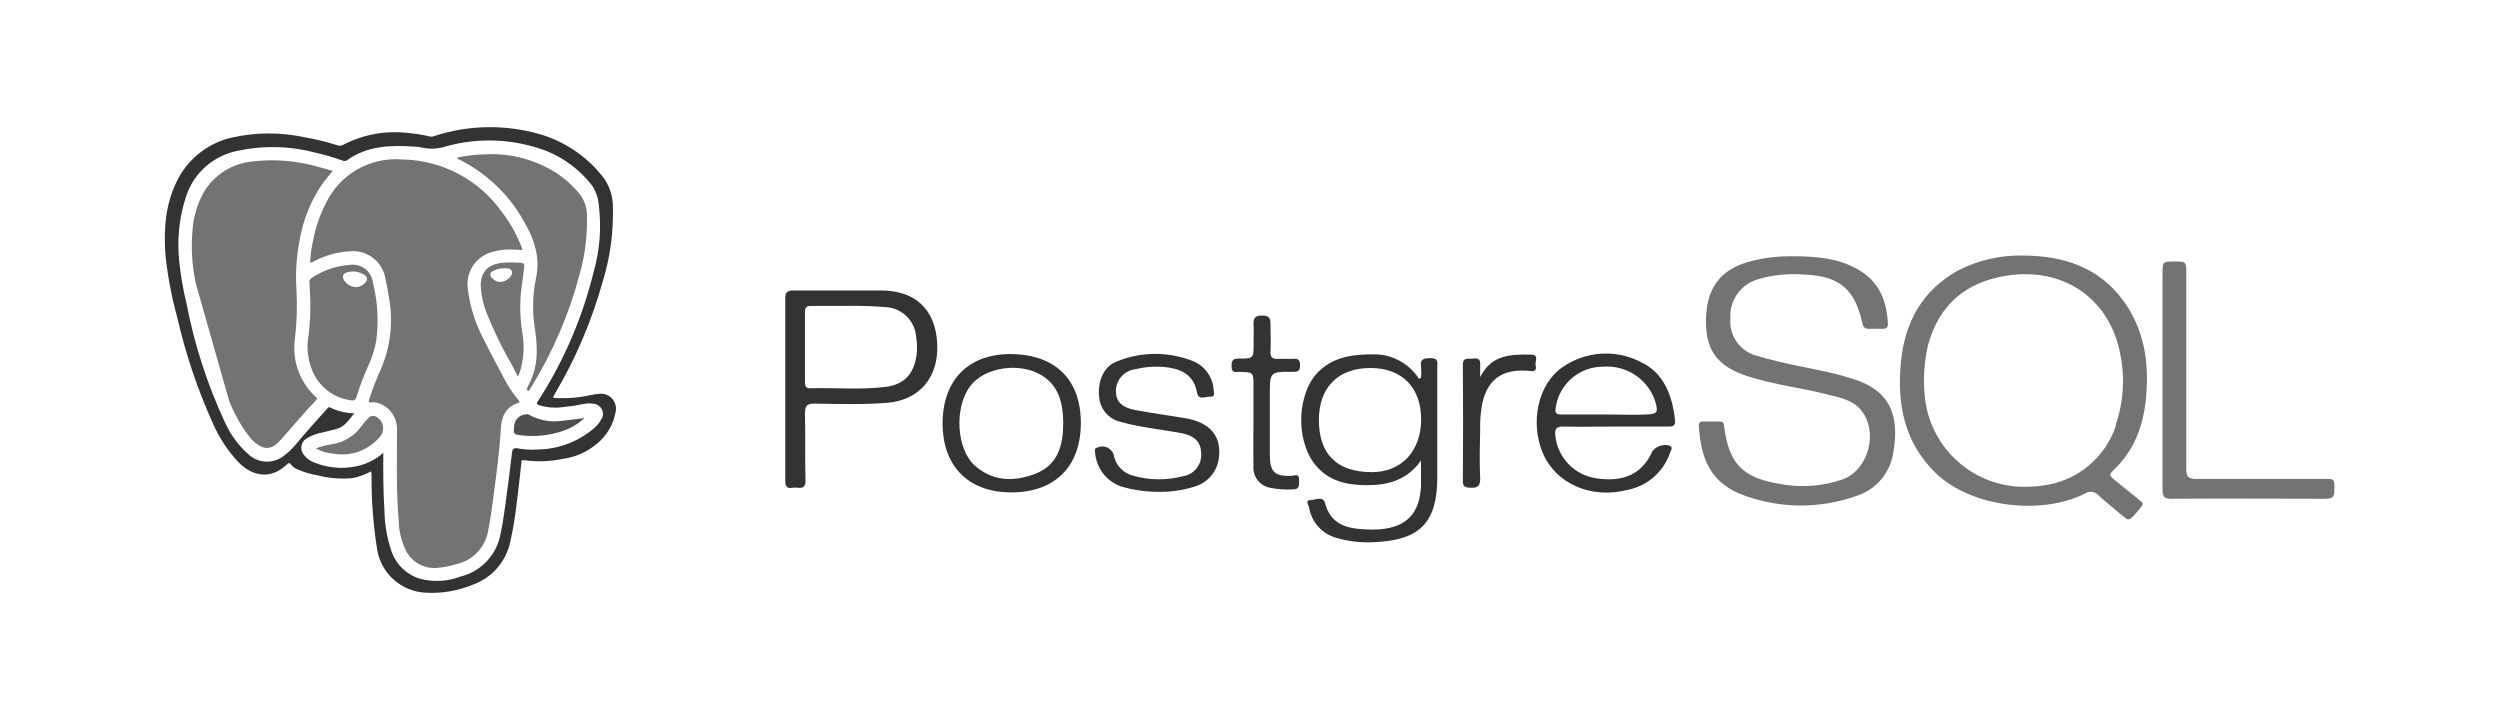
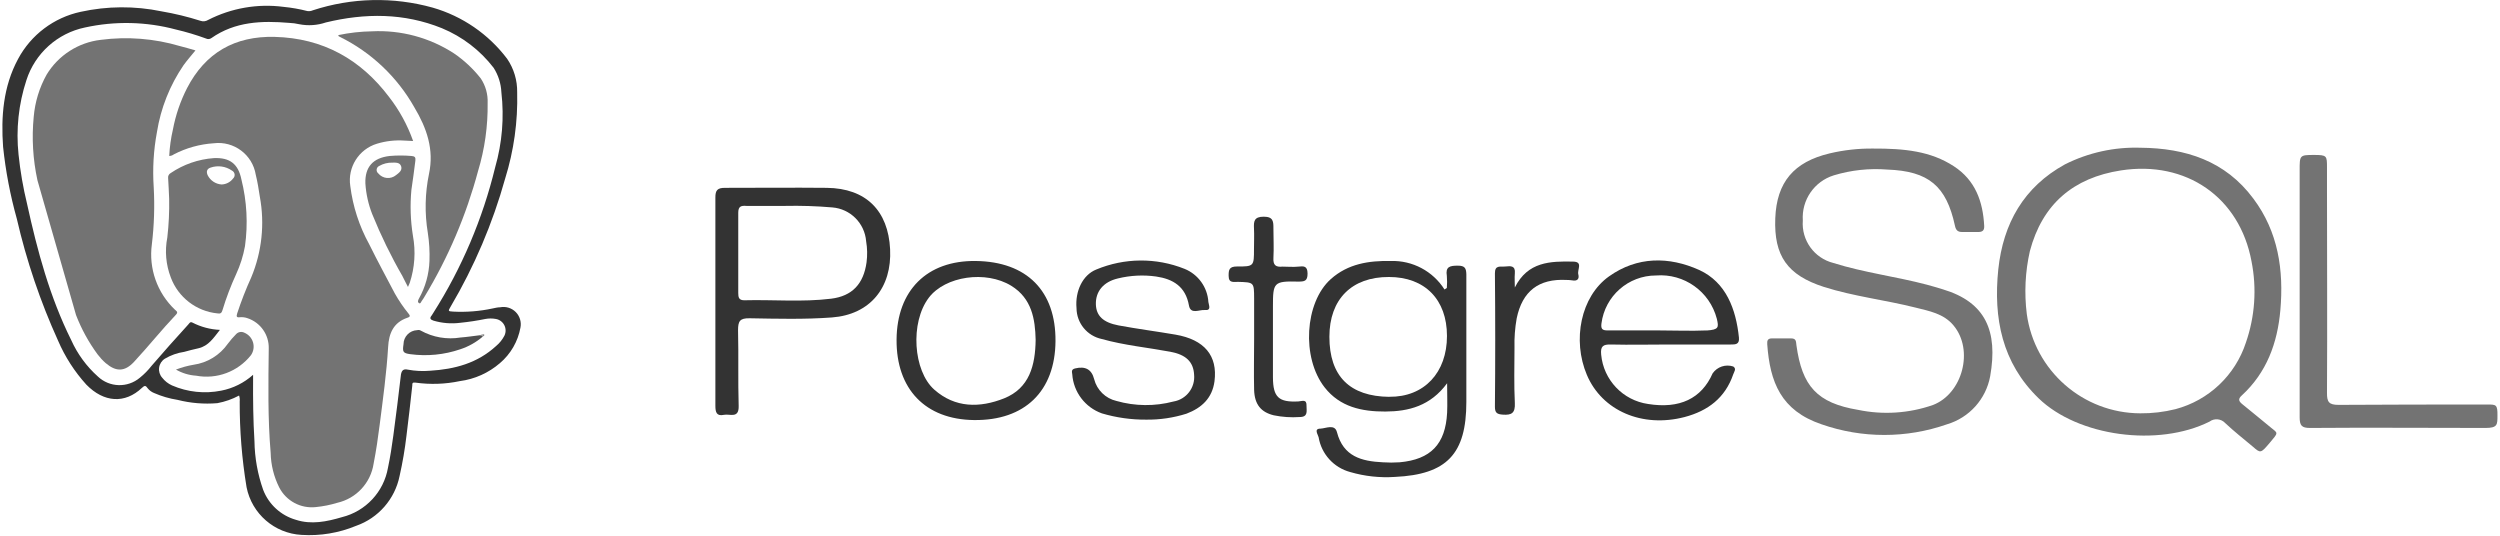
- <svg xmlns="http://www.w3.org/2000/svg" viewBox="0 0 368 104">
+ <svg xmlns="http://www.w3.org/2000/svg" viewBox="0 0 364 78">
  <defs>
    <style>.a{fill:#737373;}.b{fill:#333;}.c{fill:#4f4f4f;}.d{fill:#878787;}</style>
  </defs>
-   <path class="a" d="M298,37.62a20.08,20.08,0,0,0-9.64,2.12c-5.32,2.9-7.93,7.56-8.53,13.45-.64,6.22.47,12,5.16,16.49,5.06,4.89,15.3,6.26,21.87,3a1.51,1.51,0,0,1,2,.19c1.13,1.05,2.34,2,3.52,3,1,.84,1,.85,2.16-.47s1.07-1.23.23-1.91c-1.23-1-2.45-2-3.69-3-.45-.37-.64-.66-.12-1.14,3.2-2.94,4.58-6.72,4.95-10.93.45-5.14-.27-10-3.45-14.28C308.84,39.3,303.74,37.68,298,37.62Zm13.47,25a13,13,0,0,1-9,8.51,17.9,17.9,0,0,1-4.52.53A14.72,14.72,0,0,1,283.39,58.9a23.35,23.35,0,0,1,.39-8c1.59-6,5.55-9.39,11.66-10.33,8.32-1.29,15.17,3.42,16.68,11.63A19.87,19.87,0,0,1,311.43,62.58Z" />
-   <path class="a" d="M272.7,55.76c-.69-.21-1.38-.42-2.08-.61-4-1-8-1.55-12-2.78a5.2,5.2,0,0,1-3.91-5.43,5.65,5.65,0,0,1,3.92-5.79,18.55,18.55,0,0,1,6.86-.74c5.24.19,7.55,2.09,8.65,7.19.13.58.37.81,1,.8.81,0,1.28,0,2,0,.52,0,.79-.18.76-.76-.16-3.14-1.13-5.86-3.89-7.66-3-1.92-6.29-2.27-10.36-2.26a23.11,23.11,0,0,0-5.52.62c-4.61,1.09-6.79,3.7-7,8.3-.19,4.81,1.54,7.28,6.23,8.78,3.82,1.22,7.82,1.66,11.7,2.66,1.75.45,3.61.75,4.88,2.29,2.6,3.14,1.16,8.74-2.67,10.19a18,18,0,0,1-9.56.62c-5.24-.91-7.19-3-7.9-8.27-.06-.45,0-.88-.68-.86-.82,0-1.64,0-2.46,0-.53,0-.63.28-.6.74.34,4.86,1.76,8.5,7,10.26a24.33,24.33,0,0,0,16.05,0,7.92,7.92,0,0,0,5.53-6.17C279.74,61.07,278.13,57.4,272.7,55.76Z" />
-   <path class="b" d="M210.56,52.72c-1,0-1.57.14-1.38,1.31a9.49,9.49,0,0,1,0,1.55l-.3.19A7.84,7.84,0,0,0,202,52.16c-2.81,0-5.48.35-7.68,2.32-3.33,3-3.77,10-.78,13.86,2,2.51,4.77,3.09,7.76,3.08s5.79-.72,7.87-3.62c0,1.56,0,2.67,0,3.78-.21,4-2.1,6-6.08,6.34a15.48,15.48,0,0,1-2.17,0c-2.7-.13-5.05-.73-5.87-3.86-.28-1.08-1.41-.48-2.12-.45-.9,0-.3.76-.23,1.1a5.55,5.55,0,0,0,4,4.46,16.47,16.47,0,0,0,5.72.63c6.66-.31,9.15-2.94,9.15-9.59,0-5.45,0-10.9,0-16.35C211.65,53.06,211.51,52.71,210.56,52.72ZM201.82,69.5c-5.07-.05-7.67-2.66-7.68-7.68,0-4.81,2.85-7.67,7.62-7.65,4.61,0,7.43,2.89,7.43,7.55S206.31,69.55,201.82,69.5Z" />
-   <path class="b" d="M129.81,42.76c-4.34,0-8.68,0-13,0-1,0-1.23.31-1.22,1.25,0,4.39,0,8.78,0,13.17s0,9,0,13.46c0,.82.14,1.36,1.1,1.16.74-.16,1.93.54,1.88-1.15-.09-3.23,0-6.47-.08-9.7,0-1.18.23-1.56,1.48-1.54,3.52.06,7.06.16,10.56-.11,4.88-.37,7.68-3.83,7.43-8.73S134.87,42.81,129.81,42.76Zm5.1,9.54c-.38,2.73-1.81,4.31-4.54,4.65-3.69.46-7.41.1-11.12.2-.7,0-.76-.39-.76-.93,0-3.42,0-6.84,0-10.27,0-.83.37-.94,1.05-.92,1.64,0,3.28,0,4.92,0a56.51,56.51,0,0,1,6.06.19,4.72,4.72,0,0,1,4.33,4.33A9,9,0,0,1,134.91,52.3Z" />
-   <path class="a" d="M342.41,70.5c-6.27,0-12.83,0-19.1,0-1.25,0-1.49-.37-1.49-1.54,0-8.73,0-17.46,0-26.2,0-.92,0-1.73,0-2.65,0-1.52,0-1.62-1.67-1.62-1.85,0-1.83,0-1.83,2q0,7.74,0,15.49c0,5.36,0,10.71,0,16.06,0,1.06.24,1.39,1.35,1.38,7.48-.06,15,0,22.43,0,1.53,0,1.53-.41,1.53-1.56C343.67,70.49,343.45,70.49,342.41,70.5Z" />
-   <path class="b" d="M241.5,53.28a11.16,11.16,0,0,0-11.57.82c-3.59,2.52-4.71,8.15-2.82,12.61s7.1,6.81,12.51,5.39a8.27,8.27,0,0,0,6.22-5.47c.11-.32.44-.71,0-1a2.33,2.33,0,0,0-2.64.85c-1.42,3.23-4.23,4.57-8.26,3.92a7.06,7.06,0,0,1-6-6.32c-.11-1.06.23-1.31,1.24-1.29,2.51.06,5,0,7.52,0h7.81c.62,0,1.14,0,1.06-.88C246.19,58.25,244.92,54.86,241.5,53.28Zm.93,7.73c-2.07.09-4,0-6,0s-4.43,0-6.64,0c-.71,0-.91-.2-.8-.92a7,7,0,0,1,7-6.11,7.44,7.44,0,0,1,7.79,5.54C244,60.63,244,60.95,242.43,61Z" />
-   <path class="b" d="M174.44,61.55c-2.42-.41-4.86-.73-7.28-1.18-2-.37-2.85-1.24-2.9-2.68a3.24,3.24,0,0,1,2.82-3.33A13,13,0,0,1,172,54.1c2.17.32,3.77,1.28,4.2,3.7.21,1.21,1.33.52,2,.59s.51-.62.45-1a4.89,4.89,0,0,0-3.06-4.24,15,15,0,0,0-11.28.09c-1.79.7-2.73,2.79-2.53,5A4.07,4.07,0,0,0,165,62.11c2.89.81,5.87,1.09,8.81,1.63,2,.37,2.94,1.28,3,2.92a3.17,3.17,0,0,1-2.68,3.44,13.79,13.79,0,0,1-7.29-.07A3.83,3.83,0,0,1,164,67.24a1.75,1.75,0,0,0-2.42-1.38c-.53.13-.42.43-.38.74a5.73,5.73,0,0,0,3.8,5,19.48,19.48,0,0,0,5.66.8,16.43,16.43,0,0,0,5.17-.77,5,5,0,0,0,3.58-4.14C179.86,64.24,178.16,62.18,174.44,61.55Z" />
-   <path class="b" d="M148.88,52.12c-6.22-.08-10.08,3.75-10.13,10.07s3.68,10.21,9.92,10.29c6.48.08,10.38-3.68,10.43-10.09S155.45,52.2,148.88,52.12Zm3.64,17.57c-3.1,1.23-6.27,1.26-9-1.13s-3.11-8.57-.68-11.76c2.1-2.76,7.3-3.55,10.55-1.52,2.61,1.63,3.06,4.27,3.12,6.92C156.51,65.5,155.75,68.4,152.52,69.68Z" />
-   <path class="b" d="M190.16,54.74c.8,0,1.22,0,1.21-1s-.51-.95-1.18-.92-1.35,0-2,0c-.87.08-1.22-.2-1.17-1.11.07-1.25,0-2.51,0-3.76,0-.9,0-1.51-1.24-1.51s-1.29.6-1.25,1.51,0,1.74,0,2.6c0,2.18,0,2.25-2.18,2.23-1,0-1.08.42-1.06,1.21,0,1,.69.74,1.22.75,2,.06,2,.05,2,2.11q0,2.6,0,5.21h0c0,2.17-.05,4.34,0,6.51a3,3,0,0,0,2.52,3.24,12.25,12.25,0,0,0,3.3.22c1.1,0,.86-.75.89-1.4,0-1-.56-.62-1.06-.59-2.51.12-3.23-.54-3.24-3.06,0-3,0-6.08,0-9.12S187,54.68,190.16,54.74Z" />
-   <path class="b" d="M225.35,52.2c-2.93-.06-5.82,0-7.47,3.31,0-.6,0-1.21,0-1.81.1-1-.54-1-1.19-.91s-1.37-.23-1.36.92c.05,5.69.05,11.39,0,17.08,0,.77.27.95,1,1,1.16.09,1.61-.22,1.55-1.48-.11-2.36-.05-4.73,0-7.09a18.47,18.47,0,0,1,.29-3.74c.72-3.47,2.81-5.1,6.37-4.92a5.11,5.11,0,0,1,.72.05c.66.13.95-.18.79-.78S226.65,52.22,225.35,52.2Z" />
-   <path class="b" d="M88,58c-.32,0-.64.08-1,.15A19.21,19.21,0,0,1,82,58.6c-.66,0-.66-.05-.32-.64a68.37,68.37,0,0,0,7-16.38,34.11,34.11,0,0,0,1.54-11,7.39,7.39,0,0,0-1.28-4.29,18.29,18.29,0,0,0-9.52-6.55A26.47,26.47,0,0,0,64,20a1.26,1.26,0,0,1-.7.1,19.79,19.79,0,0,0-3-.5,16.48,16.48,0,0,0-9.69,1.67,1.12,1.12,0,0,1-1,.1,37,37,0,0,0-5-1.21,24.76,24.76,0,0,0-10.34.06,11.92,11.92,0,0,0-8,6c-1.9,3.52-2.2,7.36-1.92,11.25a55.91,55.91,0,0,0,1.73,9.21,82.69,82.69,0,0,0,5.23,15.58A20.26,20.26,0,0,0,35.06,68c2.24,2.31,4.94,2.48,7.12.41.35-.33.48-.31.73.05a2,2,0,0,0,.82.6,12.18,12.18,0,0,0,3,.91,15.41,15.41,0,0,0,5.1.42,9.53,9.53,0,0,0,2.78-1,1.72,1.72,0,0,1,.08.75,65.9,65.9,0,0,0,.87,11,7.6,7.6,0,0,0,7,6.1,15.65,15.65,0,0,0,7-1.16,8.57,8.57,0,0,0,5.56-6.38A49.33,49.33,0,0,0,76,74.55c.28-2.14.51-4.29.75-6.44,0-.27,0-.43.41-.37a16.4,16.4,0,0,0,5.67-.19,9.78,9.78,0,0,0,5.12-2.3,7.8,7.8,0,0,0,2.66-4.56A2.21,2.21,0,0,0,88,58Zm.56,3.6A4.29,4.29,0,0,1,87.49,63,13.07,13.07,0,0,1,79,66.17,10.61,10.61,0,0,1,76.21,66c-.52-.11-.78.06-.84.61-.31,2.61-.63,5.21-1,7.81-.18,1.38-.39,2.76-.68,4.12a7.89,7.89,0,0,1-5.9,6.33,9.78,9.78,0,0,1-5.9.34,6.37,6.37,0,0,1-4.18-3.82,19.53,19.53,0,0,1-1.12-6.22c-.17-2.68-.19-5.37-.17-8.06,0-.1,0-.19,0-.45a8.55,8.55,0,0,1-4.09,2A10.6,10.6,0,0,1,46.06,68a3.32,3.32,0,0,1-1.29-1,1.61,1.61,0,0,1,.32-2.44,6.79,6.79,0,0,1,2.48-.92q.91-.24,1.82-.45c1.3-.3,1.94-1.34,2.75-2.35A8.51,8.51,0,0,1,48.63,60c-.3-.16-.4.1-.53.24-1.61,1.73-3.16,3.51-4.69,5.32A9.33,9.33,0,0,1,41.9,67a4,4,0,0,1-5.37-.16,13.88,13.88,0,0,1-3.41-4.65,74.74,74.74,0,0,1-5.65-17.44,47.23,47.23,0,0,1-1.09-6.31,22.8,22.8,0,0,1,1-9.5,10,10,0,0,1,7.5-6.72,24.62,24.62,0,0,1,11.64.27,32.88,32.88,0,0,1,3.89,1.14.66.66,0,0,0,.68-.05c3-2.14,6.43-2.23,9.91-2a7.15,7.15,0,0,1,1.32.18,6.6,6.6,0,0,0,3.38-.23,23.76,23.76,0,0,1,14.86.74,16.12,16.12,0,0,1,6.61,5.06,6.32,6.32,0,0,1,1,3.12,24.57,24.57,0,0,1-.79,9.59,62.13,62.13,0,0,1-7.95,18.63,3.05,3.05,0,0,1-.23.36c-.3.35-.13.52.23.64a8.3,8.3,0,0,0,3.42.26,32.23,32.23,0,0,0,3.23-.49,3.63,3.63,0,0,1,1.33,0A1.51,1.51,0,0,1,88.58,61.65Z" />
-   <path class="a" d="M76.29,58.86a18.22,18.22,0,0,1-1.79-2.59C73.4,54.18,72.27,52.1,71.23,50a20.8,20.8,0,0,1-2.36-7.46,4.88,4.88,0,0,1,3.43-5.41,9.81,9.81,0,0,1,3.53-.39l1.1.06a20.06,20.06,0,0,0-3.08-5.63,18.36,18.36,0,0,0-14.7-7.7A11.4,11.4,0,0,0,47.93,30a19.6,19.6,0,0,0-1.81,5.25,19.16,19.16,0,0,0-.47,3.4,1,1,0,0,0,.6-.21A12.88,12.88,0,0,1,51.35,37a4.84,4.84,0,0,1,5.38,4c.22.92.38,1.86.52,2.8a18.2,18.2,0,0,1-1.1,10.34,44.7,44.7,0,0,0-1.8,4.62c-.12.37-.09.53.35.47a2.28,2.28,0,0,1,1,.11,4,4,0,0,1,2.74,3.87c0,4.46-.14,8.93.25,13.38A10.34,10.34,0,0,0,59.73,81a4.68,4.68,0,0,0,4.75,2.58,14.09,14.09,0,0,0,2.73-.54,6.07,6.07,0,0,0,4.66-5c.33-1.65.56-3.31.77-5,.43-3.3.9-6.6,1.08-9.93.09-1.73.67-3.16,2.48-3.77C76.6,59.24,76.45,59.07,76.29,58.86Z" />
-   <path class="a" d="M46.4,58.35a9.74,9.74,0,0,1-3-8.37,41.77,41.77,0,0,0,.24-7.32,28.08,28.08,0,0,1,.41-7,21,21,0,0,1,3.4-8.6c.46-.64,1-1.22,1.53-1.9-.71-.2-1.34-.4-2-.56a24.49,24.49,0,0,0-10.12-.8A9.37,9.37,0,0,0,30,28.28a13.43,13.43,0,0,0-1.64,5.34,26.22,26.22,0,0,0,.47,8.13L33.73,59a21.56,21.56,0,0,0,2.76,5,7.41,7.41,0,0,0,1,1.11c1.34,1.14,2.45,1.12,3.65-.17,1.83-2,3.49-4.08,5.36-6C46.83,58.64,46.57,58.52,46.4,58.35Z" />
-   <path class="a" d="M67.49,23.43a22.26,22.26,0,0,1,9.54,9c1.57,2.63,2.55,5.37,1.87,8.52a20.58,20.58,0,0,0-.15,7.53A19,19,0,0,1,79,52.13a10.6,10.6,0,0,1-1.32,4.8c-.12.22-.2.44,0,.58s.27-.16.36-.29a5.08,5.08,0,0,0,.36-.56,61.88,61.88,0,0,0,6.84-16,28.65,28.65,0,0,0,1.16-8.73,5.25,5.25,0,0,0-.9-3.15,15.37,15.37,0,0,0-3.44-3.21A17.66,17.66,0,0,0,71.6,22.71a22.6,22.6,0,0,0-4.31.48C67.31,23.36,67.4,23.39,67.49,23.43Z" />
-   <path class="a" d="M52.48,58.42a36,36,0,0,1,1.76-4.63,14.84,14.84,0,0,0,1.13-3.57,22.39,22.39,0,0,0-.46-8.53A3,3,0,0,0,51.41,39a11.27,11.27,0,0,0-5.54,1.92.63.63,0,0,0-.32.65c.06.89.09,1.77.13,2.66a37,37,0,0,1-.24,5,9.28,9.28,0,0,0,.45,5.12,7.12,7.12,0,0,0,6,4.6C52.22,58.9,52.37,58.79,52.48,58.42Zm-1.9-17.29c-.19-.45-.1-.82.39-1a3,3,0,0,1,2.72.38.62.62,0,0,1,.15,1,1.91,1.91,0,0,1-1.46.76A2.16,2.16,0,0,1,50.58,41.14Z" />
-   <path class="a" d="M77.17,39.27c.06-.41-.08-.56-.51-.58a16,16,0,0,0-2.78,0c-2.14.25-3.18,1.41-3.11,3.56a13,13,0,0,0,.9,3.94,64,64,0,0,0,3.86,7.87c.22.42.43.85.71,1.4.12-.27.18-.4.23-.53a12.2,12.2,0,0,0,.41-6,23.23,23.23,0,0,1-.2-5.85C76.85,41.79,77,40.53,77.17,39.27Zm-2.48,1.86a1.61,1.61,0,0,1-2.27-.22.57.57,0,0,1,.12-1,3.21,3.21,0,0,1,1.68-.42c.38,0,1-.06,1.13.48S75.05,40.85,74.69,41.14Z" />
-   <path class="a" d="M55.28,61.29a.87.87,0,0,0-1,.19,11.4,11.4,0,0,0-1.07,1.23,6.46,6.46,0,0,1-4.42,2.69A11.67,11.67,0,0,0,46.5,66a5.89,5.89,0,0,0,2.58.78,7.25,7.25,0,0,0,7-2.68A1.93,1.93,0,0,0,55.28,61.29Z" />
-   <path class="c" d="M85.41,61.62h0c-.82.1-1.64.23-2.46.29a7.85,7.85,0,0,1-5.09-.86A.56.56,0,0,0,77.4,61a1.82,1.82,0,0,0-1.72,1.81c-.15,1-.06,1.13.92,1.26a14,14,0,0,0,6.27-.64,8.44,8.44,0,0,0,2.92-1.67C85.71,61.6,85.55,61.65,85.41,61.62Z" />
-   <path class="d" d="M85.8,61.51a4,4,0,0,0-.39.11c.15,0,.35-.17.39.14.09,0,.2-.07.19-.19S85.87,61.5,85.8,61.51Z" />
-   <path class="d" d="M85.41,61.62h0c.13,0,.3,0,.39.14C85.76,61.45,85.57,61.59,85.41,61.62Z" />
+   <path class="a" d="M311.66,21.51a22.84,22.84,0,0,0-11,2.42c-6,3.3-9,8.6-9.71,15.3-.73,7.08.54,13.6,5.87,18.76,5.75,5.57,17.41,7.13,24.88,3.4a1.72,1.72,0,0,1,2.3.22c1.28,1.2,2.66,2.29,4,3.41,1.14,1,1.16,1,2.46-.53s1.22-1.4.26-2.17c-1.4-1.14-2.79-2.31-4.2-3.44-.52-.42-.73-.75-.13-1.29,3.64-3.34,5.21-7.65,5.63-12.43.51-5.84-.31-11.41-3.93-16.24C324,23.41,318.23,21.57,311.66,21.51ZM327,49.89a14.77,14.77,0,0,1-10.24,9.68,20.36,20.36,0,0,1-5.14.61,16.74,16.74,0,0,1-16.52-14.47,26.57,26.57,0,0,1,.45-9.15c1.81-6.83,6.32-10.68,13.27-11.75,9.47-1.46,17.26,3.89,19,13.24A22.61,22.61,0,0,1,327,49.89Z" />
+   <path class="a" d="M282.92,42.14c-.79-.24-1.57-.48-2.37-.69-4.51-1.19-9.16-1.76-13.61-3.16a5.91,5.91,0,0,1-4.45-6.18A6.43,6.43,0,0,1,267,25.53a21.11,21.11,0,0,1,7.8-.84c6,.22,8.59,2.38,9.84,8.18.14.66.42.92,1.09.91.92,0,1.45,0,2.3,0,.59,0,.9-.2.87-.87-.18-3.57-1.29-6.67-4.43-8.71-3.36-2.19-7.16-2.59-11.78-2.57a26.29,26.29,0,0,0-6.28.7c-5.24,1.24-7.73,4.21-7.93,9.45-.21,5.47,1.75,8.28,7.09,10,4.35,1.38,8.9,1.89,13.31,3,2,.51,4.1.86,5.55,2.6,3,3.58,1.32,9.94-3,11.59a20.43,20.43,0,0,1-10.87.71c-6-1-8.18-3.45-9-9.41-.07-.51,0-1-.77-1-.93,0-1.87,0-2.8,0-.6,0-.72.31-.68.84.39,5.53,2,9.67,7.91,11.67a27.68,27.68,0,0,0,18.26,0,9,9,0,0,0,6.29-7C290.93,48.19,289.09,44,282.92,42.14Z" />
+   <path class="b" d="M212.23,38.68c-1.13,0-1.79.15-1.57,1.49a10.8,10.8,0,0,1,0,1.76l-.34.22A8.92,8.92,0,0,0,202.5,38c-3.2-.06-6.23.4-8.74,2.64-3.79,3.39-4.29,11.43-.89,15.77,2.24,2.86,5.43,3.52,8.83,3.51s6.58-.82,9-4.12c0,1.78.06,3,0,4.3-.24,4.57-2.38,6.8-6.91,7.21a17.61,17.61,0,0,1-2.46,0c-3.07-.15-5.75-.83-6.67-4.39-.32-1.23-1.61-.54-2.41-.51-1,0-.35.86-.26,1.25a6.32,6.32,0,0,0,4.6,5.07,18.74,18.74,0,0,0,6.5.71c7.57-.35,10.41-3.34,10.41-10.91,0-6.2,0-12.4,0-18.6C213.47,39.07,213.31,38.67,212.23,38.68Zm-9.94,19.1c-5.76-.06-8.73-3-8.73-8.74,0-5.47,3.25-8.73,8.67-8.71,5.24,0,8.45,3.29,8.45,8.59S207.39,57.83,202.28,57.77Z" />
+   <path class="b" d="M120.37,27.35c-4.94-.05-9.88,0-14.82,0-1.09,0-1.4.35-1.39,1.42,0,5,0,10,0,15s0,10.21,0,15.31c0,.93.16,1.55,1.25,1.32.84-.18,2.2.61,2.14-1.31-.11-3.67,0-7.36-.09-11,0-1.34.26-1.77,1.68-1.75,4,.07,8,.18,12-.12,5.56-.42,8.74-4.36,8.46-9.94S126.12,27.41,120.37,27.35Zm5.8,10.85c-.43,3.1-2.06,4.91-5.16,5.29-4.2.52-8.43.12-12.65.23-.79,0-.87-.44-.87-1.06,0-3.89,0-7.79,0-11.68,0-.95.42-1.06,1.2-1,1.86,0,3.73,0,5.59,0a64.29,64.29,0,0,1,6.9.22,5.37,5.37,0,0,1,4.93,4.93A10.3,10.3,0,0,1,126.17,38.2Z" />
+   <path class="a" d="M362.23,58.9c-7.13,0-14.59,0-21.73.05-1.42,0-1.7-.43-1.69-1.75.06-9.93,0-19.87,0-29.8,0-1,0-2,0-3,0-1.72,0-1.84-1.9-1.84-2.11,0-2.08.06-2.08,2.28q0,8.81,0,17.62c0,6.09,0,12.18,0,18.28,0,1.2.27,1.58,1.54,1.57,8.51-.07,17,0,25.52,0,1.74,0,1.74-.47,1.74-1.78C363.66,58.9,363.41,58.9,362.23,58.9Z" />
+   <path class="b" d="M247.43,39.32c-4.43-2-9.06-2-13.17.93s-5.36,9.27-3.21,14.34c2.22,5.23,8.08,7.74,14.23,6.13,3.41-.9,5.91-2.8,7.08-6.22.12-.36.51-.81,0-1.14a2.65,2.65,0,0,0-3,1c-1.62,3.68-4.81,5.2-9.4,4.46a8,8,0,0,1-6.83-7.19c-.12-1.2.26-1.5,1.41-1.47,2.85.07,5.7,0,8.56,0h8.89c.7,0,1.29,0,1.2-1C252.76,45,251.32,41.12,247.43,39.32Zm1.06,8.79c-2.35.1-4.5,0-6.85,0-2.52,0-5,0-7.56,0-.81,0-1-.23-.91-1a8,8,0,0,1,7.94-7,8.46,8.46,0,0,1,8.86,6.3C250.27,47.68,250.26,48,248.49,48.12Z" />
+   <path class="b" d="M171.14,48.72c-2.76-.47-5.53-.83-8.28-1.34-2.27-.43-3.24-1.41-3.3-3.05-.06-1.88,1.08-3.29,3.21-3.79a14.77,14.77,0,0,1,5.56-.28c2.47.36,4.29,1.46,4.78,4.21.24,1.37,1.52.59,2.31.67,1,.1.58-.7.52-1.17a5.57,5.57,0,0,0-3.48-4.83,17,17,0,0,0-12.84.1c-2,.8-3.1,3.18-2.88,5.63a4.63,4.63,0,0,0,3.68,4.49c3.28.92,6.68,1.24,10,1.86,2.25.42,3.34,1.46,3.44,3.32a3.61,3.61,0,0,1-3,3.92,15.69,15.69,0,0,1-8.3-.08,4.36,4.36,0,0,1-3.25-3.17c-.37-1.45-1.3-1.92-2.76-1.57-.6.14-.48.49-.43.85a6.52,6.52,0,0,0,4.32,5.7,22.17,22.17,0,0,0,6.44.91,18.69,18.69,0,0,0,5.88-.87c2.2-.84,3.74-2.25,4.07-4.71C177.31,51.79,175.37,49.45,171.14,48.72Z" />
+   <path class="b" d="M142.06,38c-7.08-.09-11.47,4.27-11.52,11.46s4.19,11.62,11.28,11.7c7.38.09,11.8-4.19,11.86-11.48S149.53,38.09,142.06,38Zm4.14,20c-3.53,1.4-7.13,1.43-10.18-1.28s-3.54-9.75-.78-13.38c2.39-3.14,8.3-4,12-1.73,3,1.85,3.48,4.86,3.55,7.87C150.74,53.22,149.88,56.52,146.2,58Z" />
+   <path class="b" d="M189,41c.91,0,1.39-.05,1.38-1.18s-.58-1.08-1.34-1-1.54,0-2.3,0c-1,.1-1.39-.22-1.33-1.27.08-1.42,0-2.85,0-4.28,0-1,0-1.72-1.41-1.72s-1.47.68-1.42,1.71,0,2,0,3c0,2.48,0,2.56-2.48,2.54-1.13,0-1.22.48-1.21,1.38,0,1.1.78.84,1.39.86,2.31.07,2.31.06,2.32,2.4q0,3,0,5.93h0c0,2.47-.06,4.94,0,7.41.07,2.11,1,3.24,2.87,3.69a13.93,13.93,0,0,0,3.76.25c1.25,0,1-.86,1-1.6.05-1.08-.64-.7-1.2-.67-2.85.14-3.67-.61-3.69-3.48,0-3.46,0-6.91,0-10.37S185.45,40.91,189,41Z" />
+   <path class="b" d="M229.06,38.09c-3.33-.07-6.62,0-8.5,3.77,0-.69-.06-1.38,0-2.06.11-1.14-.61-1.08-1.36-1s-1.55-.26-1.54,1c.06,6.48.06,13,0,19.43,0,.88.31,1.08,1.14,1.14,1.32.1,1.83-.25,1.76-1.69-.13-2.68-.06-5.38-.05-8.07a21,21,0,0,1,.32-4.26c.82-3.95,3.2-5.8,7.25-5.59a5.81,5.81,0,0,1,.82.06c.75.15,1.08-.2.9-.88S230.53,38.12,229.06,38.09Z" />
+   <path class="b" d="M72.82,44.74c-.37,0-.73.1-1.09.17a21.85,21.85,0,0,1-5.75.46c-.75-.05-.76-.06-.37-.72A77.78,77.78,0,0,0,73.55,26,38.81,38.81,0,0,0,75.3,13.44a8.4,8.4,0,0,0-1.46-4.88A20.81,20.81,0,0,0,63,1.11a30.11,30.11,0,0,0-17.45.39,1.43,1.43,0,0,1-.8.11A22.51,22.51,0,0,0,41.29,1a18.75,18.75,0,0,0-11,1.91,1.27,1.27,0,0,1-1.1.12,42,42,0,0,0-5.68-1.38,28.17,28.17,0,0,0-11.76.07A13.56,13.56,0,0,0,2.63,8.59C.47,12.59.13,17,.45,21.38a63.6,63.6,0,0,0,2,10.48,94.07,94.07,0,0,0,6,17.73A23.05,23.05,0,0,0,12.57,56c2.55,2.62,5.62,2.82,8.1.47.39-.38.55-.35.83.06a2.24,2.24,0,0,0,.93.69,13.86,13.86,0,0,0,3.42,1,17.53,17.53,0,0,0,5.8.48,10.84,10.84,0,0,0,3.16-1.11,2,2,0,0,1,.09.86,75,75,0,0,0,1,12.49,8.64,8.64,0,0,0,8,6.94,17.8,17.8,0,0,0,7.95-1.32,9.74,9.74,0,0,0,6.33-7.26,56.12,56.12,0,0,0,1-5.84c.31-2.44.58-4.88.85-7.33,0-.31,0-.49.47-.42a18.66,18.66,0,0,0,6.45-.22,11.13,11.13,0,0,0,5.83-2.61,8.87,8.87,0,0,0,3-5.19A2.52,2.52,0,0,0,72.82,44.74Zm.64,4.1a4.88,4.88,0,0,1-1.24,1.55c-2.72,2.49-6,3.37-9.61,3.59a12.07,12.07,0,0,1-3.23-.16c-.6-.13-.88.06-1,.7-.35,3-.71,5.93-1.11,8.89-.21,1.57-.45,3.13-.78,4.69a9,9,0,0,1-6.71,7.2c-2.2.65-4.45,1.12-6.71.38a7.24,7.24,0,0,1-4.75-4.35,22.22,22.22,0,0,1-1.27-7.08c-.19-3.05-.22-6.11-.2-9.17,0-.11,0-.22,0-.51a9.72,9.72,0,0,1-4.65,2.31,12.06,12.06,0,0,1-7.15-.76A3.78,3.78,0,0,1,23.62,55,1.83,1.83,0,0,1,24,52.23a7.72,7.72,0,0,1,2.82-1q1-.28,2.07-.52c1.48-.34,2.21-1.52,3.13-2.68a9.68,9.68,0,0,1-4-1.06c-.34-.18-.45.11-.61.28-1.83,2-3.6,4-5.33,6A10.61,10.61,0,0,1,20.36,55a4.59,4.59,0,0,1-6.11-.18,15.8,15.8,0,0,1-3.88-5.3c-3.13-6.29-4.93-13-6.43-19.84a53.73,53.73,0,0,1-1.24-7.18A25.94,25.94,0,0,1,3.85,11.66,11.4,11.4,0,0,1,12.38,4a28,28,0,0,1,13.24.3A37.4,37.4,0,0,1,30,5.61a.75.75,0,0,0,.77-.06C34.24,3.12,38.13,3,42.09,3.33a8.13,8.13,0,0,1,1.5.2,7.5,7.5,0,0,0,3.85-.26c5.71-1.38,11.38-1.4,16.91.84a18.33,18.33,0,0,1,7.52,5.76A7.19,7.19,0,0,1,73,13.43a28,28,0,0,1-.9,10.92,70.68,70.68,0,0,1-9,21.19,3.47,3.47,0,0,1-.26.41c-.34.4-.15.59.26.73A9.45,9.45,0,0,0,67,47a36.67,36.67,0,0,0,3.68-.56,4.13,4.13,0,0,1,1.51,0A1.71,1.71,0,0,1,73.46,48.84Z" />
+   <path class="a" d="M59.48,45.66a20.72,20.72,0,0,1-2-2.94c-1.25-2.38-2.53-4.74-3.72-7.15A23.66,23.66,0,0,1,51,27.07a5.56,5.56,0,0,1,3.9-6.15,11.16,11.16,0,0,1,4-.45l1.25.06a22.83,22.83,0,0,0-3.5-6.41C52.5,8.62,47,5.55,40,5.37c-5.8-.15-10.1,2.3-12.77,7.47a22.3,22.3,0,0,0-2.05,6,21.79,21.79,0,0,0-.54,3.87,1.16,1.16,0,0,0,.68-.24,14.65,14.65,0,0,1,5.8-1.61,5.51,5.51,0,0,1,6.12,4.59c.25,1,.43,2.11.59,3.18a20.7,20.7,0,0,1-1.25,11.76,50.85,50.85,0,0,0-2.05,5.26c-.13.42-.1.6.39.54a2.6,2.6,0,0,1,1.09.13,4.52,4.52,0,0,1,3.12,4.41c-.06,5.08-.15,10.16.28,15.23a11.76,11.76,0,0,0,1.24,5A5.33,5.33,0,0,0,46,73.83a16,16,0,0,0,3.1-.62,6.9,6.9,0,0,0,5.3-5.71c.37-1.87.64-3.76.88-5.65.48-3.76,1-7.51,1.23-11.3.1-2,.77-3.6,2.82-4.29C59.83,46.1,59.66,45.9,59.48,45.66Z" />
+   <path class="a" d="M25.47,45.09a11.08,11.08,0,0,1-3.36-9.52,47.52,47.52,0,0,0,.27-8.33,31.94,31.94,0,0,1,.47-8A23.94,23.94,0,0,1,26.72,9.5c.52-.72,1.11-1.39,1.74-2.16-.8-.23-1.53-.45-2.26-.63a27.86,27.86,0,0,0-11.52-.91,10.66,10.66,0,0,0-7.9,5.08A15.28,15.28,0,0,0,4.91,17a29.83,29.83,0,0,0,.54,9.24l5.62,19.63a24.53,24.53,0,0,0,3.14,5.73,8.44,8.44,0,0,0,1.17,1.26c1.52,1.3,2.79,1.28,4.15-.19,2.08-2.24,4-4.65,6.09-6.85C26,45.42,25.67,45.28,25.47,45.09Z" />
+   <path class="a" d="M49.47,5.36A25.32,25.32,0,0,1,60.33,15.63c1.79,3,2.9,6.11,2.13,9.7a23.41,23.41,0,0,0-.17,8.57A21.62,21.62,0,0,1,62.53,38,12.06,12.06,0,0,1,61,43.47c-.14.25-.23.5,0,.66s.3-.19.41-.32a5.78,5.78,0,0,0,.41-.63,70.4,70.4,0,0,0,7.78-18.26A32.6,32.6,0,0,0,71,15a6,6,0,0,0-1-3.58,17.48,17.48,0,0,0-3.92-3.66,20.09,20.09,0,0,0-11.92-3.2,25.71,25.71,0,0,0-4.9.55C49.26,5.28,49.37,5.32,49.47,5.36Z" />
+   <path class="a" d="M32.39,45.17a41,41,0,0,1,2-5.27,16.88,16.88,0,0,0,1.28-4.06,25.47,25.47,0,0,0-.52-9.71c-.46-2.26-1.68-3.21-4-3.11a12.82,12.82,0,0,0-6.3,2.18.72.72,0,0,0-.37.74c.07,1,.1,2,.15,3a42.05,42.05,0,0,1-.27,5.64,10.56,10.56,0,0,0,.51,5.82,8.1,8.1,0,0,0,6.79,5.23C32.09,45.71,32.27,45.58,32.39,45.17ZM30.23,25.5c-.22-.51-.11-.93.44-1.1a3.46,3.46,0,0,1,3.09.43A.71.71,0,0,1,33.93,26a2.18,2.18,0,0,1-1.66.86A2.45,2.45,0,0,1,30.23,25.5Z" />
+   <path class="a" d="M60.48,23.38c.06-.47-.09-.64-.58-.67a18.19,18.19,0,0,0-3.16,0c-2.44.28-3.62,1.6-3.54,4a14.79,14.79,0,0,0,1,4.48,72.75,72.75,0,0,0,4.39,9c.25.48.49,1,.81,1.59.13-.31.2-.45.26-.6a13.87,13.87,0,0,0,.46-6.87,26.42,26.42,0,0,1-.22-6.66C60.12,26.25,60.29,24.82,60.48,23.38ZM57.66,25.5a1.83,1.83,0,0,1-2.58-.25.64.64,0,0,1,.14-1.09,3.65,3.65,0,0,1,1.91-.48c.43,0,1.09-.07,1.28.54S58.07,25.18,57.66,25.5Z" />
+   <path class="a" d="M35.57,48.44a1,1,0,0,0-1.19.21,13,13,0,0,0-1.21,1.4,7.35,7.35,0,0,1-5,3.06,13.28,13.28,0,0,0-2.55.7,6.7,6.7,0,0,0,2.93.89,8.25,8.25,0,0,0,8-3A2.19,2.19,0,0,0,35.57,48.44Z" />
+   <path class="c" d="M69.86,48.81h0c-.93.11-1.86.26-2.8.33a8.93,8.93,0,0,1-5.79-1,.64.64,0,0,0-.52-.07,2.07,2.07,0,0,0-2,2.06c-.17,1.12-.07,1.29,1,1.44A15.91,15.91,0,0,0,67,50.86,9.6,9.6,0,0,0,70.3,49C70.19,48.79,70,48.84,69.86,48.81Z" />
+   <path class="d" d="M70.3,48.68a4.52,4.52,0,0,0-.44.13c.18,0,.4-.19.44.16.1,0,.23-.08.22-.21S70.37,48.67,70.3,48.68Z" />
+   <path class="d" d="M69.86,48.81h0c.15,0,.34,0,.44.16C70.26,48.61,70,48.78,69.86,48.81Z" />
</svg>
